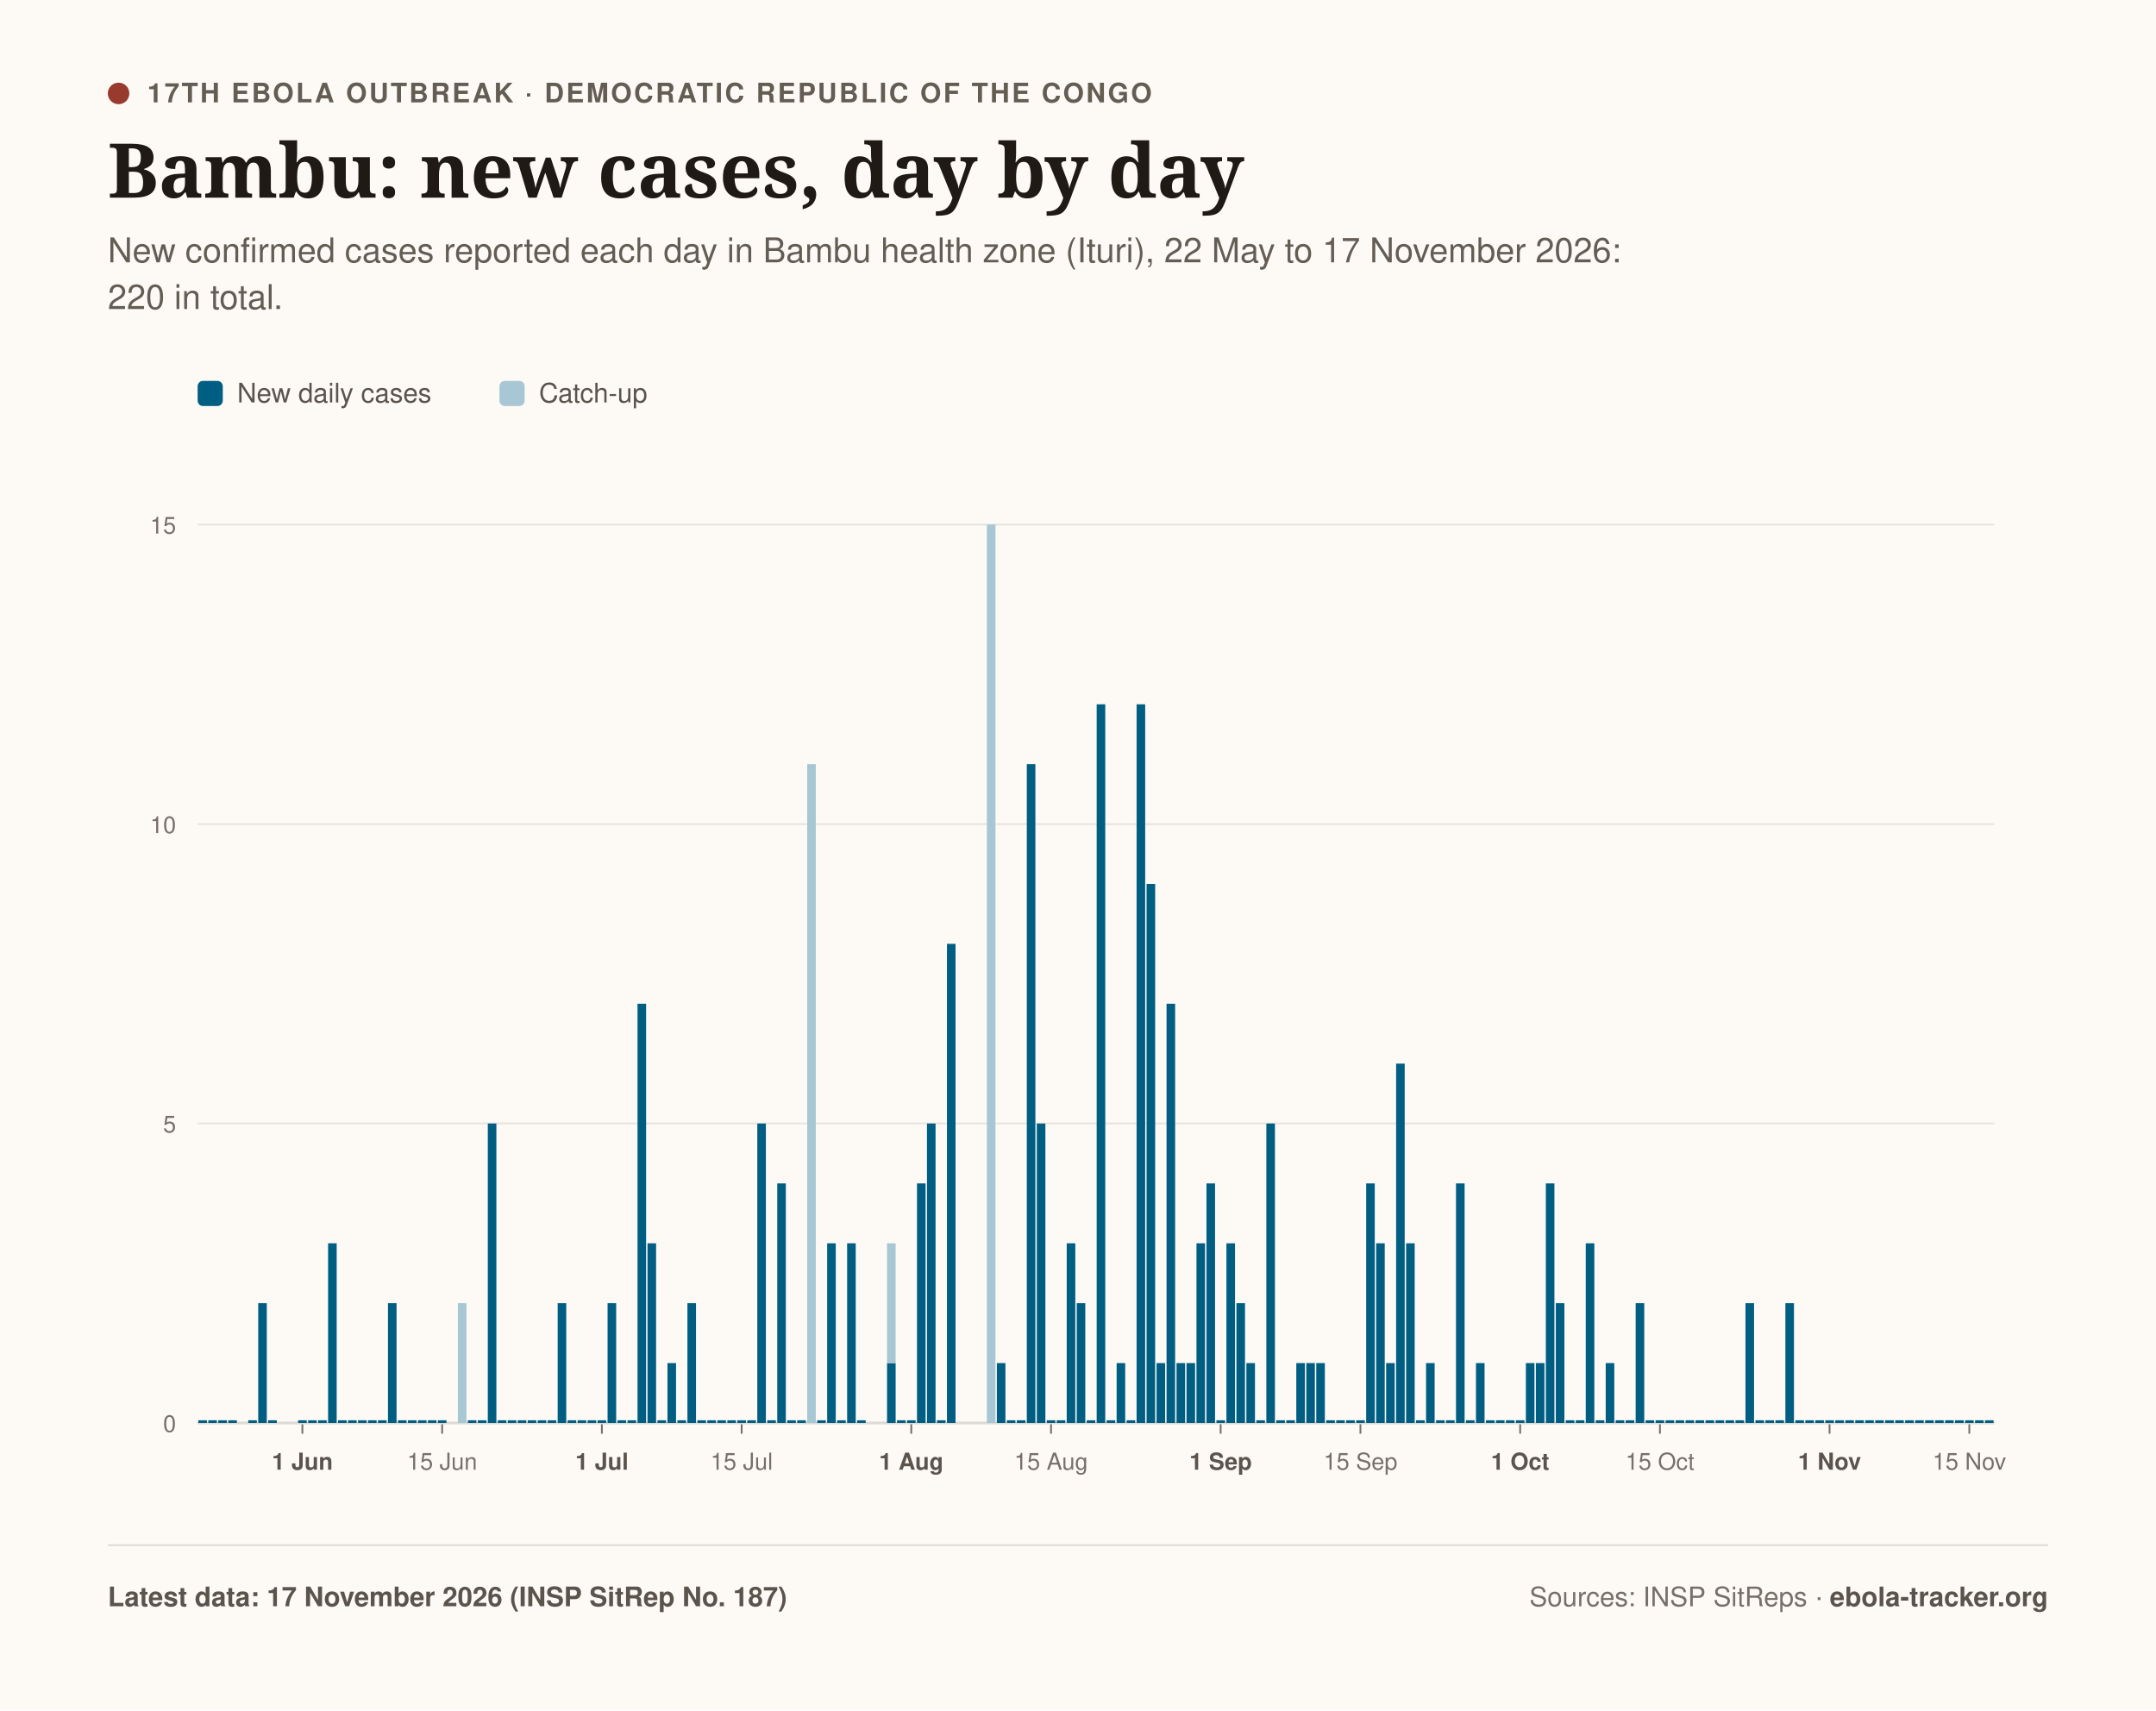
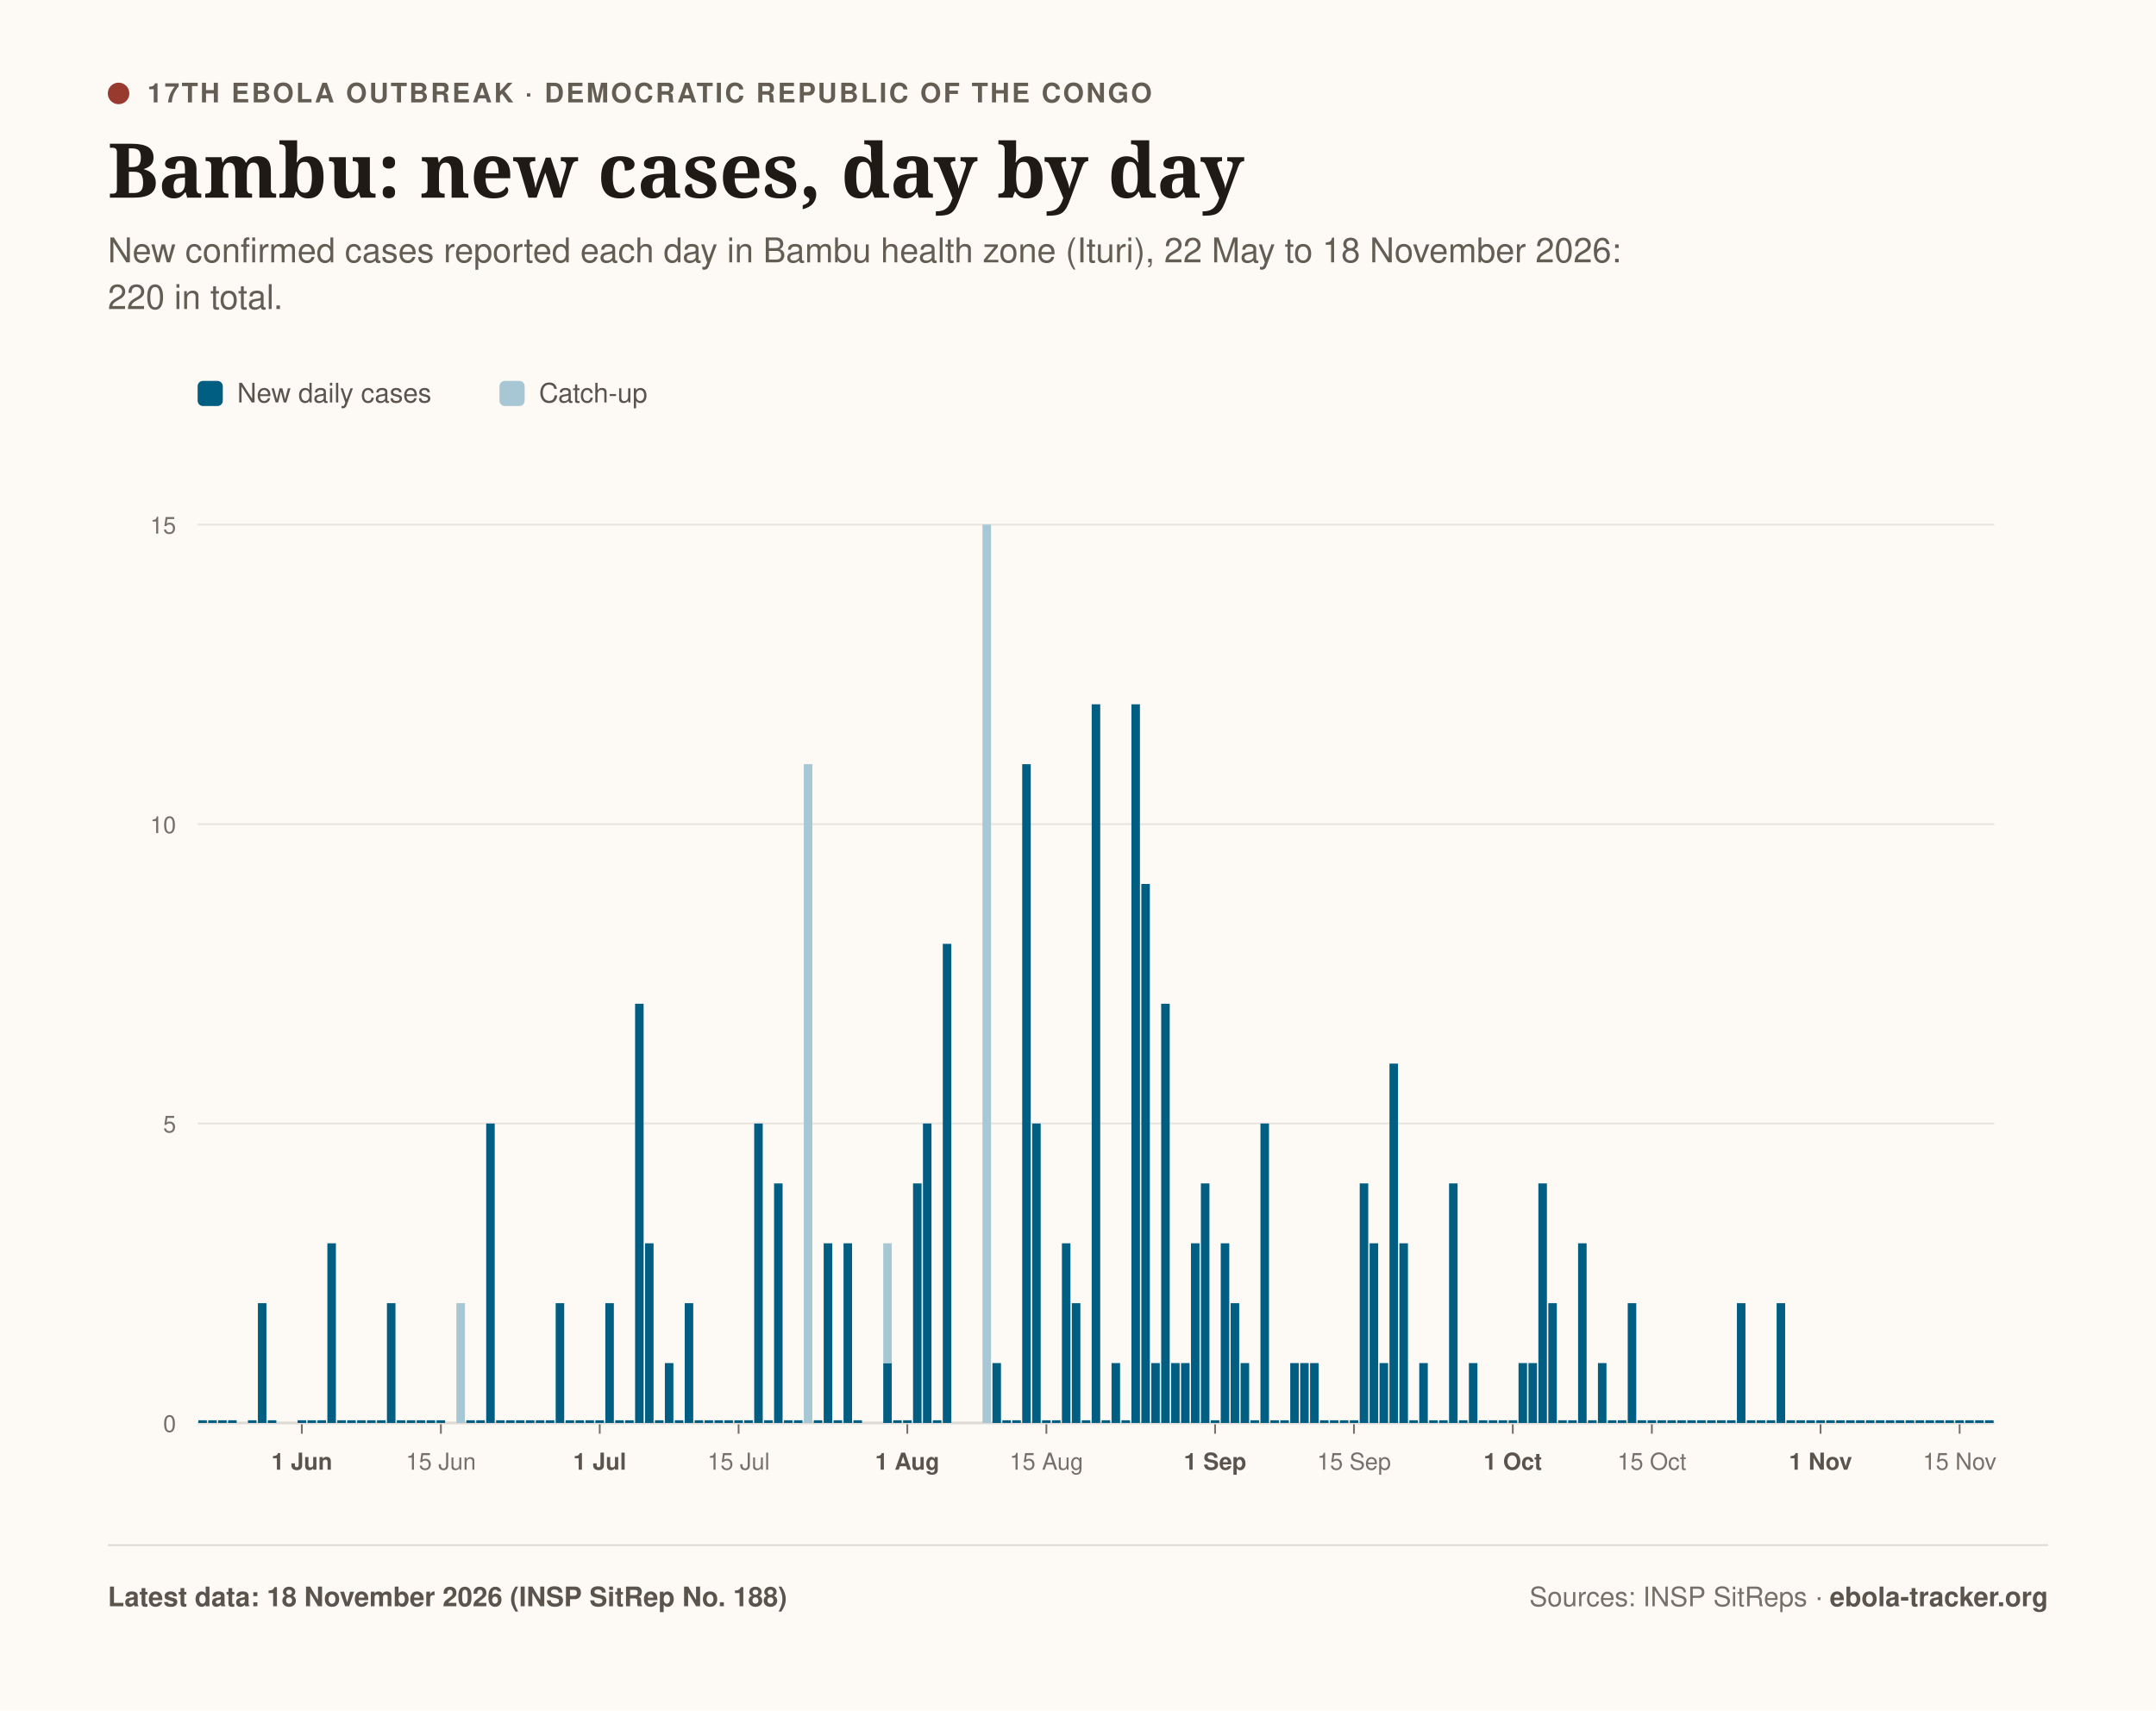
- <svg xmlns="http://www.w3.org/2000/svg" viewBox="0 0 1200 952" role="img" aria-label="Bambu: new cases, day by day. New confirmed cases reported each day in Bambu health zone (Ituri), 22 May to 17 November 2026: 220 in total.">
+ <svg xmlns="http://www.w3.org/2000/svg" viewBox="0 0 1200 952" role="img" aria-label="Bambu: new cases, day by day. New confirmed cases reported each day in Bambu health zone (Ituri), 22 May to 18 November 2026: 220 in total.">
  <rect width="1200" height="952" fill="#FDFAF6" />
  <circle cx="66" cy="52" r="6" fill="#993A2E" />
  <text x="82.0" y="57.0" font-family="'Public Sans',Helvetica,Arial,sans-serif" font-size="15" font-weight="700" fill="#635D54" text-anchor="start" letter-spacing=".08em">17TH EBOLA OUTBREAK · DEMOCRATIC REPUBLIC OF THE CONGO</text>
  <text x="60.0" y="110.0" font-family="'Source Serif 4',Georgia,serif" font-size="42" font-weight="600" fill="#1F1A13" text-anchor="start">Bambu: new cases, day by day</text>
-   <text x="60.0" y="146.0" font-family="'Public Sans',Helvetica,Arial,sans-serif" font-size="19" font-weight="400" fill="#635D54" text-anchor="start">New confirmed cases reported each day in Bambu health zone (Ituri), 22 May to 17 November 2026:</text>
+   <text x="60.0" y="146.0" font-family="'Public Sans',Helvetica,Arial,sans-serif" font-size="19" font-weight="400" fill="#635D54" text-anchor="start">New confirmed cases reported each day in Bambu health zone (Ituri), 22 May to 18 November 2026:</text>
  <text x="60.0" y="172.0" font-family="'Public Sans',Helvetica,Arial,sans-serif" font-size="19" font-weight="400" fill="#635D54" text-anchor="start">220 in total.</text>
  <rect x="110" y="212" width="14" height="14" rx="3" fill="#005E82" />
  <text x="132.0" y="224.0" font-family="'Public Sans',Helvetica,Arial,sans-serif" font-size="15" font-weight="400" fill="#5A544C" text-anchor="start">New daily cases</text>
  <rect x="278" y="212" width="14" height="14" rx="3" fill="#a6c7d3" />
  <text x="300.0" y="224.0" font-family="'Public Sans',Helvetica,Arial,sans-serif" font-size="15" font-weight="400" fill="#5A544C" text-anchor="start">Catch-up</text>
  <line x1="110" x2="1110" y1="792.0" y2="792.0" stroke="#E7E4E0" />
  <text x="98.0" y="797.0" font-family="'Public Sans',Helvetica,Arial,sans-serif" font-size="13" font-weight="400" fill="#777068" text-anchor="end">0</text>
  <line x1="110" x2="1110" y1="625.3" y2="625.3" stroke="#E7E4E0" />
  <text x="98.0" y="630.3" font-family="'Public Sans',Helvetica,Arial,sans-serif" font-size="13" font-weight="400" fill="#777068" text-anchor="end">5</text>
  <line x1="110" x2="1110" y1="458.7" y2="458.7" stroke="#E7E4E0" />
  <text x="98.0" y="463.7" font-family="'Public Sans',Helvetica,Arial,sans-serif" font-size="13" font-weight="400" fill="#777068" text-anchor="end">10</text>
  <line x1="110" x2="1110" y1="292.0" y2="292.0" stroke="#E7E4E0" />
  <text x="98.0" y="297.0" font-family="'Public Sans',Helvetica,Arial,sans-serif" font-size="13" font-weight="400" fill="#777068" text-anchor="end">15</text>
-   <line x1="168.3" x2="168.3" y1="792" y2="798" stroke="#777068" />
-   <text x="168.3" y="818.0" font-family="'Public Sans',Helvetica,Arial,sans-serif" font-size="13" font-weight="600" fill="#5A544C" text-anchor="middle">1 Jun</text>
-   <line x1="246.1" x2="246.1" y1="792" y2="798" stroke="#777068" />
-   <text x="246.1" y="818.0" font-family="'Public Sans',Helvetica,Arial,sans-serif" font-size="13" font-weight="400" fill="#777068" text-anchor="middle">15 Jun</text>
-   <line x1="335.0" x2="335.0" y1="792" y2="798" stroke="#777068" />
-   <text x="335.0" y="818.0" font-family="'Public Sans',Helvetica,Arial,sans-serif" font-size="13" font-weight="600" fill="#5A544C" text-anchor="middle">1 Jul</text>
-   <line x1="412.8" x2="412.8" y1="792" y2="798" stroke="#777068" />
-   <text x="412.8" y="818.0" font-family="'Public Sans',Helvetica,Arial,sans-serif" font-size="13" font-weight="400" fill="#777068" text-anchor="middle">15 Jul</text>
-   <line x1="507.2" x2="507.2" y1="792" y2="798" stroke="#777068" />
-   <text x="507.2" y="818.0" font-family="'Public Sans',Helvetica,Arial,sans-serif" font-size="13" font-weight="600" fill="#5A544C" text-anchor="middle">1 Aug</text>
-   <line x1="585.0" x2="585.0" y1="792" y2="798" stroke="#777068" />
-   <text x="585.0" y="818.0" font-family="'Public Sans',Helvetica,Arial,sans-serif" font-size="13" font-weight="400" fill="#777068" text-anchor="middle">15 Aug</text>
-   <line x1="679.4" x2="679.4" y1="792" y2="798" stroke="#777068" />
-   <text x="679.4" y="818.0" font-family="'Public Sans',Helvetica,Arial,sans-serif" font-size="13" font-weight="600" fill="#5A544C" text-anchor="middle">1 Sep</text>
-   <line x1="757.2" x2="757.2" y1="792" y2="798" stroke="#777068" />
-   <text x="757.2" y="818.0" font-family="'Public Sans',Helvetica,Arial,sans-serif" font-size="13" font-weight="400" fill="#777068" text-anchor="middle">15 Sep</text>
-   <line x1="846.1" x2="846.1" y1="792" y2="798" stroke="#777068" />
-   <text x="846.1" y="818.0" font-family="'Public Sans',Helvetica,Arial,sans-serif" font-size="13" font-weight="600" fill="#5A544C" text-anchor="middle">1 Oct</text>
-   <line x1="923.9" x2="923.9" y1="792" y2="798" stroke="#777068" />
-   <text x="923.9" y="818.0" font-family="'Public Sans',Helvetica,Arial,sans-serif" font-size="13" font-weight="400" fill="#777068" text-anchor="middle">15 Oct</text>
-   <line x1="1018.3" x2="1018.3" y1="792" y2="798" stroke="#777068" />
-   <text x="1018.3" y="818.0" font-family="'Public Sans',Helvetica,Arial,sans-serif" font-size="13" font-weight="600" fill="#5A544C" text-anchor="middle">1 Nov</text>
-   <line x1="1096.1" x2="1096.1" y1="792" y2="798" stroke="#777068" />
-   <text x="1096.1" y="818.0" font-family="'Public Sans',Helvetica,Arial,sans-serif" font-size="13" font-weight="400" fill="#777068" text-anchor="middle">15 Nov</text>
+   <line x1="168.0" x2="168.0" y1="792" y2="798" stroke="#777068" />
+   <text x="168.0" y="818.0" font-family="'Public Sans',Helvetica,Arial,sans-serif" font-size="13" font-weight="600" fill="#5A544C" text-anchor="middle">1 Jun</text>
+   <line x1="245.4" x2="245.4" y1="792" y2="798" stroke="#777068" />
+   <text x="245.4" y="818.0" font-family="'Public Sans',Helvetica,Arial,sans-serif" font-size="13" font-weight="400" fill="#777068" text-anchor="middle">15 Jun</text>
+   <line x1="333.8" x2="333.8" y1="792" y2="798" stroke="#777068" />
+   <text x="333.8" y="818.0" font-family="'Public Sans',Helvetica,Arial,sans-serif" font-size="13" font-weight="600" fill="#5A544C" text-anchor="middle">1 Jul</text>
+   <line x1="411.1" x2="411.1" y1="792" y2="798" stroke="#777068" />
+   <text x="411.1" y="818.0" font-family="'Public Sans',Helvetica,Arial,sans-serif" font-size="13" font-weight="400" fill="#777068" text-anchor="middle">15 Jul</text>
+   <line x1="505.0" x2="505.0" y1="792" y2="798" stroke="#777068" />
+   <text x="505.0" y="818.0" font-family="'Public Sans',Helvetica,Arial,sans-serif" font-size="13" font-weight="600" fill="#5A544C" text-anchor="middle">1 Aug</text>
+   <line x1="582.4" x2="582.4" y1="792" y2="798" stroke="#777068" />
+   <text x="582.4" y="818.0" font-family="'Public Sans',Helvetica,Arial,sans-serif" font-size="13" font-weight="400" fill="#777068" text-anchor="middle">15 Aug</text>
+   <line x1="676.3" x2="676.3" y1="792" y2="798" stroke="#777068" />
+   <text x="676.3" y="818.0" font-family="'Public Sans',Helvetica,Arial,sans-serif" font-size="13" font-weight="600" fill="#5A544C" text-anchor="middle">1 Sep</text>
+   <line x1="753.6" x2="753.6" y1="792" y2="798" stroke="#777068" />
+   <text x="753.6" y="818.0" font-family="'Public Sans',Helvetica,Arial,sans-serif" font-size="13" font-weight="400" fill="#777068" text-anchor="middle">15 Sep</text>
+   <line x1="842.0" x2="842.0" y1="792" y2="798" stroke="#777068" />
+   <text x="842.0" y="818.0" font-family="'Public Sans',Helvetica,Arial,sans-serif" font-size="13" font-weight="600" fill="#5A544C" text-anchor="middle">1 Oct</text>
+   <line x1="919.4" x2="919.4" y1="792" y2="798" stroke="#777068" />
+   <text x="919.4" y="818.0" font-family="'Public Sans',Helvetica,Arial,sans-serif" font-size="13" font-weight="400" fill="#777068" text-anchor="middle">15 Oct</text>
+   <line x1="1013.3" x2="1013.3" y1="792" y2="798" stroke="#777068" />
+   <text x="1013.3" y="818.0" font-family="'Public Sans',Helvetica,Arial,sans-serif" font-size="13" font-weight="600" fill="#5A544C" text-anchor="middle">1 Nov</text>
+   <line x1="1090.7" x2="1090.7" y1="792" y2="798" stroke="#777068" />
+   <text x="1090.7" y="818.0" font-family="'Public Sans',Helvetica,Arial,sans-serif" font-size="13" font-weight="400" fill="#777068" text-anchor="middle">15 Nov</text>
  <line x1="110" x2="1110" y1="792" y2="792" stroke="#DEDAD5" stroke-width="1.5" />
-   <rect x="110.39" y="790.50" width="4.78" height="1.50" fill="#005E82" />
-   <rect x="115.94" y="790.50" width="4.78" height="1.50" fill="#005E82" />
-   <rect x="121.50" y="790.50" width="4.78" height="1.50" fill="#005E82" />
-   <rect x="127.06" y="790.50" width="4.78" height="1.50" fill="#005E82" />
-   <rect x="138.17" y="790.50" width="4.78" height="1.50" fill="#005E82" />
-   <rect x="143.72" y="725.33" width="4.78" height="66.67" fill="#005E82" />
-   <rect x="149.28" y="790.50" width="4.78" height="1.50" fill="#005E82" />
-   <rect x="165.94" y="790.50" width="4.78" height="1.50" fill="#005E82" />
-   <rect x="171.50" y="790.50" width="4.78" height="1.50" fill="#005E82" />
-   <rect x="177.06" y="790.50" width="4.78" height="1.50" fill="#005E82" />
-   <rect x="182.61" y="692.00" width="4.78" height="100.00" fill="#005E82" />
-   <rect x="188.17" y="790.50" width="4.78" height="1.50" fill="#005E82" />
-   <rect x="193.72" y="790.50" width="4.78" height="1.50" fill="#005E82" />
-   <rect x="199.28" y="790.50" width="4.78" height="1.50" fill="#005E82" />
-   <rect x="204.83" y="790.50" width="4.78" height="1.50" fill="#005E82" />
-   <rect x="210.39" y="790.50" width="4.78" height="1.50" fill="#005E82" />
-   <rect x="215.94" y="725.33" width="4.78" height="66.67" fill="#005E82" />
-   <rect x="221.50" y="790.50" width="4.78" height="1.50" fill="#005E82" />
-   <rect x="227.06" y="790.50" width="4.78" height="1.50" fill="#005E82" />
-   <rect x="232.61" y="790.50" width="4.78" height="1.50" fill="#005E82" />
-   <rect x="238.17" y="790.50" width="4.78" height="1.50" fill="#005E82" />
-   <rect x="243.72" y="790.50" width="4.78" height="1.50" fill="#005E82" />
-   <rect x="254.83" y="725.33" width="4.78" height="66.67" fill="#a6c7d3" />
-   <rect x="260.39" y="790.50" width="4.78" height="1.50" fill="#005E82" />
-   <rect x="265.94" y="790.50" width="4.78" height="1.50" fill="#005E82" />
-   <rect x="271.50" y="625.33" width="4.78" height="166.67" fill="#005E82" />
-   <rect x="277.06" y="790.50" width="4.78" height="1.50" fill="#005E82" />
-   <rect x="282.61" y="790.50" width="4.78" height="1.50" fill="#005E82" />
-   <rect x="288.17" y="790.50" width="4.78" height="1.50" fill="#005E82" />
-   <rect x="293.72" y="790.50" width="4.78" height="1.50" fill="#005E82" />
-   <rect x="299.28" y="790.50" width="4.78" height="1.50" fill="#005E82" />
-   <rect x="304.83" y="790.50" width="4.78" height="1.50" fill="#005E82" />
-   <rect x="310.39" y="725.33" width="4.78" height="66.67" fill="#005E82" />
-   <rect x="315.94" y="790.50" width="4.78" height="1.50" fill="#005E82" />
-   <rect x="321.50" y="790.50" width="4.78" height="1.50" fill="#005E82" />
-   <rect x="327.06" y="790.50" width="4.78" height="1.50" fill="#005E82" />
-   <rect x="332.61" y="790.50" width="4.78" height="1.50" fill="#005E82" />
-   <rect x="338.17" y="725.33" width="4.78" height="66.67" fill="#005E82" />
-   <rect x="343.72" y="790.50" width="4.78" height="1.50" fill="#005E82" />
-   <rect x="349.28" y="790.50" width="4.78" height="1.50" fill="#005E82" />
-   <rect x="354.83" y="558.67" width="4.78" height="233.33" fill="#005E82" />
-   <rect x="360.39" y="692.00" width="4.78" height="100.00" fill="#005E82" />
-   <rect x="365.94" y="790.50" width="4.78" height="1.50" fill="#005E82" />
-   <rect x="371.50" y="758.67" width="4.78" height="33.33" fill="#005E82" />
-   <rect x="377.06" y="790.50" width="4.78" height="1.50" fill="#005E82" />
-   <rect x="382.61" y="725.33" width="4.78" height="66.67" fill="#005E82" />
-   <rect x="388.17" y="790.50" width="4.78" height="1.50" fill="#005E82" />
-   <rect x="393.72" y="790.50" width="4.78" height="1.50" fill="#005E82" />
-   <rect x="399.28" y="790.50" width="4.78" height="1.50" fill="#005E82" />
-   <rect x="404.83" y="790.50" width="4.78" height="1.50" fill="#005E82" />
-   <rect x="410.39" y="790.50" width="4.78" height="1.50" fill="#005E82" />
-   <rect x="415.94" y="790.50" width="4.78" height="1.50" fill="#005E82" />
-   <rect x="421.50" y="625.33" width="4.78" height="166.67" fill="#005E82" />
-   <rect x="427.06" y="790.50" width="4.78" height="1.50" fill="#005E82" />
-   <rect x="432.61" y="658.67" width="4.78" height="133.33" fill="#005E82" />
-   <rect x="438.17" y="790.50" width="4.78" height="1.50" fill="#005E82" />
-   <rect x="443.72" y="790.50" width="4.78" height="1.50" fill="#005E82" />
-   <rect x="449.28" y="425.33" width="4.78" height="366.67" fill="#a6c7d3" />
-   <rect x="454.83" y="790.50" width="4.78" height="1.50" fill="#005E82" />
-   <rect x="460.39" y="692.00" width="4.78" height="100.00" fill="#005E82" />
-   <rect x="465.94" y="790.50" width="4.78" height="1.50" fill="#005E82" />
-   <rect x="471.50" y="692.00" width="4.78" height="100.00" fill="#005E82" />
-   <rect x="477.06" y="790.50" width="4.78" height="1.50" fill="#005E82" />
-   <rect x="493.72" y="758.67" width="4.78" height="33.33" fill="#005E82" />
-   <rect x="493.72" y="692.00" width="4.78" height="66.67" fill="#a6c7d3" />
-   <rect x="499.28" y="790.50" width="4.78" height="1.50" fill="#005E82" />
-   <rect x="504.83" y="790.50" width="4.78" height="1.50" fill="#005E82" />
-   <rect x="510.39" y="658.67" width="4.78" height="133.33" fill="#005E82" />
-   <rect x="515.94" y="625.33" width="4.78" height="166.67" fill="#005E82" />
-   <rect x="521.50" y="790.50" width="4.78" height="1.50" fill="#005E82" />
-   <rect x="527.06" y="525.33" width="4.78" height="266.67" fill="#005E82" />
-   <rect x="549.28" y="292.00" width="4.78" height="500.00" fill="#a6c7d3" />
-   <rect x="554.83" y="758.67" width="4.78" height="33.33" fill="#005E82" />
-   <rect x="560.39" y="790.50" width="4.78" height="1.50" fill="#005E82" />
-   <rect x="565.94" y="790.50" width="4.78" height="1.50" fill="#005E82" />
-   <rect x="571.50" y="425.33" width="4.78" height="366.67" fill="#005E82" />
-   <rect x="577.06" y="625.33" width="4.78" height="166.67" fill="#005E82" />
-   <rect x="582.61" y="790.50" width="4.78" height="1.50" fill="#005E82" />
-   <rect x="588.17" y="790.50" width="4.78" height="1.50" fill="#005E82" />
-   <rect x="593.72" y="692.00" width="4.78" height="100.00" fill="#005E82" />
-   <rect x="599.28" y="725.33" width="4.78" height="66.67" fill="#005E82" />
-   <rect x="604.83" y="790.50" width="4.78" height="1.50" fill="#005E82" />
-   <rect x="610.39" y="392.00" width="4.78" height="400.00" fill="#005E82" />
-   <rect x="615.94" y="790.50" width="4.78" height="1.50" fill="#005E82" />
-   <rect x="621.50" y="758.67" width="4.78" height="33.33" fill="#005E82" />
-   <rect x="627.06" y="790.50" width="4.78" height="1.50" fill="#005E82" />
-   <rect x="632.61" y="392.00" width="4.78" height="400.00" fill="#005E82" />
-   <rect x="638.17" y="492.00" width="4.78" height="300.00" fill="#005E82" />
-   <rect x="643.72" y="758.67" width="4.78" height="33.33" fill="#005E82" />
-   <rect x="649.28" y="558.67" width="4.78" height="233.33" fill="#005E82" />
-   <rect x="654.83" y="758.67" width="4.78" height="33.33" fill="#005E82" />
-   <rect x="660.39" y="758.67" width="4.78" height="33.33" fill="#005E82" />
-   <rect x="665.94" y="692.00" width="4.78" height="100.00" fill="#005E82" />
-   <rect x="671.50" y="658.67" width="4.78" height="133.33" fill="#005E82" />
-   <rect x="677.06" y="790.50" width="4.78" height="1.50" fill="#005E82" />
-   <rect x="682.61" y="692.00" width="4.78" height="100.00" fill="#005E82" />
-   <rect x="688.17" y="725.33" width="4.78" height="66.67" fill="#005E82" />
-   <rect x="693.72" y="758.67" width="4.78" height="33.33" fill="#005E82" />
-   <rect x="699.28" y="790.50" width="4.78" height="1.50" fill="#005E82" />
-   <rect x="704.83" y="625.33" width="4.78" height="166.67" fill="#005E82" />
-   <rect x="710.39" y="790.50" width="4.78" height="1.50" fill="#005E82" />
-   <rect x="715.94" y="790.50" width="4.78" height="1.50" fill="#005E82" />
-   <rect x="721.50" y="758.67" width="4.78" height="33.33" fill="#005E82" />
-   <rect x="727.06" y="758.67" width="4.78" height="33.33" fill="#005E82" />
-   <rect x="732.61" y="758.67" width="4.78" height="33.33" fill="#005E82" />
-   <rect x="738.17" y="790.50" width="4.78" height="1.50" fill="#005E82" />
-   <rect x="743.72" y="790.50" width="4.78" height="1.50" fill="#005E82" />
-   <rect x="749.28" y="790.50" width="4.78" height="1.50" fill="#005E82" />
-   <rect x="754.83" y="790.50" width="4.78" height="1.50" fill="#005E82" />
-   <rect x="760.39" y="658.67" width="4.78" height="133.33" fill="#005E82" />
-   <rect x="765.94" y="692.00" width="4.78" height="100.00" fill="#005E82" />
-   <rect x="771.50" y="758.67" width="4.78" height="33.33" fill="#005E82" />
-   <rect x="777.06" y="592.00" width="4.78" height="200.00" fill="#005E82" />
-   <rect x="782.61" y="692.00" width="4.78" height="100.00" fill="#005E82" />
-   <rect x="788.17" y="790.50" width="4.78" height="1.50" fill="#005E82" />
-   <rect x="793.72" y="758.67" width="4.78" height="33.33" fill="#005E82" />
-   <rect x="799.28" y="790.50" width="4.78" height="1.50" fill="#005E82" />
-   <rect x="804.83" y="790.50" width="4.78" height="1.50" fill="#005E82" />
-   <rect x="810.39" y="658.67" width="4.78" height="133.33" fill="#005E82" />
-   <rect x="815.94" y="790.50" width="4.78" height="1.50" fill="#005E82" />
-   <rect x="821.50" y="758.67" width="4.78" height="33.33" fill="#005E82" />
-   <rect x="827.06" y="790.50" width="4.78" height="1.50" fill="#005E82" />
-   <rect x="832.61" y="790.50" width="4.78" height="1.50" fill="#005E82" />
-   <rect x="838.17" y="790.50" width="4.78" height="1.50" fill="#005E82" />
-   <rect x="843.72" y="790.50" width="4.78" height="1.50" fill="#005E82" />
-   <rect x="849.28" y="758.67" width="4.78" height="33.33" fill="#005E82" />
-   <rect x="854.83" y="758.67" width="4.78" height="33.33" fill="#005E82" />
-   <rect x="860.39" y="658.67" width="4.78" height="133.33" fill="#005E82" />
-   <rect x="865.94" y="725.33" width="4.78" height="66.67" fill="#005E82" />
-   <rect x="871.50" y="790.50" width="4.78" height="1.50" fill="#005E82" />
-   <rect x="877.06" y="790.50" width="4.78" height="1.50" fill="#005E82" />
-   <rect x="882.61" y="692.00" width="4.78" height="100.00" fill="#005E82" />
-   <rect x="888.17" y="790.50" width="4.78" height="1.50" fill="#005E82" />
-   <rect x="893.72" y="758.67" width="4.78" height="33.33" fill="#005E82" />
-   <rect x="899.28" y="790.50" width="4.78" height="1.50" fill="#005E82" />
-   <rect x="904.83" y="790.50" width="4.78" height="1.50" fill="#005E82" />
-   <rect x="910.39" y="725.33" width="4.78" height="66.67" fill="#005E82" />
-   <rect x="915.94" y="790.50" width="4.78" height="1.50" fill="#005E82" />
-   <rect x="921.50" y="790.50" width="4.78" height="1.50" fill="#005E82" />
-   <rect x="927.06" y="790.50" width="4.78" height="1.50" fill="#005E82" />
-   <rect x="932.61" y="790.50" width="4.78" height="1.50" fill="#005E82" />
-   <rect x="938.17" y="790.50" width="4.78" height="1.50" fill="#005E82" />
-   <rect x="943.72" y="790.50" width="4.78" height="1.50" fill="#005E82" />
-   <rect x="949.28" y="790.50" width="4.78" height="1.50" fill="#005E82" />
-   <rect x="954.83" y="790.50" width="4.78" height="1.50" fill="#005E82" />
-   <rect x="960.39" y="790.50" width="4.78" height="1.50" fill="#005E82" />
-   <rect x="965.94" y="790.50" width="4.78" height="1.50" fill="#005E82" />
-   <rect x="971.50" y="725.33" width="4.78" height="66.67" fill="#005E82" />
-   <rect x="977.06" y="790.50" width="4.78" height="1.50" fill="#005E82" />
-   <rect x="982.61" y="790.50" width="4.78" height="1.50" fill="#005E82" />
-   <rect x="988.17" y="790.50" width="4.78" height="1.50" fill="#005E82" />
-   <rect x="993.72" y="725.33" width="4.78" height="66.67" fill="#005E82" />
-   <rect x="999.28" y="790.50" width="4.78" height="1.50" fill="#005E82" />
-   <rect x="1004.83" y="790.50" width="4.78" height="1.50" fill="#005E82" />
-   <rect x="1010.39" y="790.50" width="4.78" height="1.50" fill="#005E82" />
-   <rect x="1015.94" y="790.50" width="4.78" height="1.50" fill="#005E82" />
-   <rect x="1021.50" y="790.50" width="4.78" height="1.50" fill="#005E82" />
-   <rect x="1027.06" y="790.50" width="4.78" height="1.50" fill="#005E82" />
-   <rect x="1032.61" y="790.50" width="4.78" height="1.50" fill="#005E82" />
-   <rect x="1038.17" y="790.50" width="4.78" height="1.50" fill="#005E82" />
-   <rect x="1043.72" y="790.50" width="4.78" height="1.50" fill="#005E82" />
-   <rect x="1049.28" y="790.50" width="4.78" height="1.50" fill="#005E82" />
-   <rect x="1054.83" y="790.50" width="4.78" height="1.50" fill="#005E82" />
-   <rect x="1060.39" y="790.50" width="4.78" height="1.50" fill="#005E82" />
-   <rect x="1065.94" y="790.50" width="4.78" height="1.50" fill="#005E82" />
-   <rect x="1071.50" y="790.50" width="4.78" height="1.50" fill="#005E82" />
-   <rect x="1077.06" y="790.50" width="4.78" height="1.50" fill="#005E82" />
-   <rect x="1082.61" y="790.50" width="4.78" height="1.50" fill="#005E82" />
-   <rect x="1088.17" y="790.50" width="4.78" height="1.50" fill="#005E82" />
-   <rect x="1093.72" y="790.50" width="4.78" height="1.50" fill="#005E82" />
-   <rect x="1099.28" y="790.50" width="4.78" height="1.50" fill="#005E82" />
-   <rect x="1104.83" y="790.50" width="4.78" height="1.50" fill="#005E82" />
+   <rect x="110.39" y="790.50" width="4.75" height="1.50" fill="#005E82" />
+   <rect x="115.91" y="790.50" width="4.75" height="1.50" fill="#005E82" />
+   <rect x="121.44" y="790.50" width="4.75" height="1.50" fill="#005E82" />
+   <rect x="126.96" y="790.50" width="4.75" height="1.50" fill="#005E82" />
+   <rect x="138.01" y="790.50" width="4.75" height="1.50" fill="#005E82" />
+   <rect x="143.54" y="725.33" width="4.75" height="66.67" fill="#005E82" />
+   <rect x="149.06" y="790.50" width="4.75" height="1.50" fill="#005E82" />
+   <rect x="165.64" y="790.50" width="4.75" height="1.50" fill="#005E82" />
+   <rect x="171.16" y="790.50" width="4.75" height="1.50" fill="#005E82" />
+   <rect x="176.69" y="790.50" width="4.75" height="1.50" fill="#005E82" />
+   <rect x="182.21" y="692.00" width="4.75" height="100.00" fill="#005E82" />
+   <rect x="187.73" y="790.50" width="4.75" height="1.50" fill="#005E82" />
+   <rect x="193.26" y="790.50" width="4.75" height="1.50" fill="#005E82" />
+   <rect x="198.78" y="790.50" width="4.75" height="1.50" fill="#005E82" />
+   <rect x="204.31" y="790.50" width="4.75" height="1.50" fill="#005E82" />
+   <rect x="209.83" y="790.50" width="4.75" height="1.50" fill="#005E82" />
+   <rect x="215.36" y="725.33" width="4.75" height="66.67" fill="#005E82" />
+   <rect x="220.88" y="790.50" width="4.75" height="1.50" fill="#005E82" />
+   <rect x="226.41" y="790.50" width="4.75" height="1.50" fill="#005E82" />
+   <rect x="231.93" y="790.50" width="4.75" height="1.50" fill="#005E82" />
+   <rect x="237.46" y="790.50" width="4.75" height="1.50" fill="#005E82" />
+   <rect x="242.98" y="790.50" width="4.75" height="1.50" fill="#005E82" />
+   <rect x="254.03" y="725.33" width="4.75" height="66.67" fill="#a6c7d3" />
+   <rect x="259.56" y="790.50" width="4.75" height="1.50" fill="#005E82" />
+   <rect x="265.08" y="790.50" width="4.75" height="1.50" fill="#005E82" />
+   <rect x="270.61" y="625.33" width="4.75" height="166.67" fill="#005E82" />
+   <rect x="276.13" y="790.50" width="4.75" height="1.50" fill="#005E82" />
+   <rect x="281.66" y="790.50" width="4.75" height="1.50" fill="#005E82" />
+   <rect x="287.18" y="790.50" width="4.75" height="1.50" fill="#005E82" />
+   <rect x="292.71" y="790.50" width="4.75" height="1.50" fill="#005E82" />
+   <rect x="298.23" y="790.50" width="4.75" height="1.50" fill="#005E82" />
+   <rect x="303.76" y="790.50" width="4.75" height="1.50" fill="#005E82" />
+   <rect x="309.28" y="725.33" width="4.75" height="66.67" fill="#005E82" />
+   <rect x="314.81" y="790.50" width="4.75" height="1.50" fill="#005E82" />
+   <rect x="320.33" y="790.50" width="4.75" height="1.50" fill="#005E82" />
+   <rect x="325.86" y="790.50" width="4.75" height="1.50" fill="#005E82" />
+   <rect x="331.38" y="790.50" width="4.75" height="1.50" fill="#005E82" />
+   <rect x="336.91" y="725.33" width="4.75" height="66.67" fill="#005E82" />
+   <rect x="342.43" y="790.50" width="4.75" height="1.50" fill="#005E82" />
+   <rect x="347.96" y="790.50" width="4.75" height="1.50" fill="#005E82" />
+   <rect x="353.48" y="558.67" width="4.75" height="233.33" fill="#005E82" />
+   <rect x="359.01" y="692.00" width="4.75" height="100.00" fill="#005E82" />
+   <rect x="364.53" y="790.50" width="4.75" height="1.50" fill="#005E82" />
+   <rect x="370.06" y="758.67" width="4.75" height="33.33" fill="#005E82" />
+   <rect x="375.58" y="790.50" width="4.75" height="1.50" fill="#005E82" />
+   <rect x="381.10" y="725.33" width="4.75" height="66.67" fill="#005E82" />
+   <rect x="386.63" y="790.50" width="4.75" height="1.50" fill="#005E82" />
+   <rect x="392.15" y="790.50" width="4.75" height="1.50" fill="#005E82" />
+   <rect x="397.68" y="790.50" width="4.75" height="1.50" fill="#005E82" />
+   <rect x="403.20" y="790.50" width="4.75" height="1.50" fill="#005E82" />
+   <rect x="408.73" y="790.50" width="4.75" height="1.50" fill="#005E82" />
+   <rect x="414.25" y="790.50" width="4.75" height="1.50" fill="#005E82" />
+   <rect x="419.78" y="625.33" width="4.75" height="166.67" fill="#005E82" />
+   <rect x="425.30" y="790.50" width="4.75" height="1.50" fill="#005E82" />
+   <rect x="430.83" y="658.67" width="4.75" height="133.33" fill="#005E82" />
+   <rect x="436.35" y="790.50" width="4.75" height="1.50" fill="#005E82" />
+   <rect x="441.88" y="790.50" width="4.75" height="1.50" fill="#005E82" />
+   <rect x="447.40" y="425.33" width="4.75" height="366.67" fill="#a6c7d3" />
+   <rect x="452.93" y="790.50" width="4.75" height="1.50" fill="#005E82" />
+   <rect x="458.45" y="692.00" width="4.75" height="100.00" fill="#005E82" />
+   <rect x="463.98" y="790.50" width="4.75" height="1.50" fill="#005E82" />
+   <rect x="469.50" y="692.00" width="4.75" height="100.00" fill="#005E82" />
+   <rect x="475.03" y="790.50" width="4.75" height="1.50" fill="#005E82" />
+   <rect x="491.60" y="758.67" width="4.75" height="33.33" fill="#005E82" />
+   <rect x="491.60" y="692.00" width="4.75" height="66.67" fill="#a6c7d3" />
+   <rect x="497.13" y="790.50" width="4.75" height="1.50" fill="#005E82" />
+   <rect x="502.65" y="790.50" width="4.75" height="1.50" fill="#005E82" />
+   <rect x="508.18" y="658.67" width="4.75" height="133.33" fill="#005E82" />
+   <rect x="513.70" y="625.33" width="4.75" height="166.67" fill="#005E82" />
+   <rect x="519.23" y="790.50" width="4.75" height="1.50" fill="#005E82" />
+   <rect x="524.75" y="525.33" width="4.75" height="266.67" fill="#005E82" />
+   <rect x="546.85" y="292.00" width="4.75" height="500.00" fill="#a6c7d3" />
+   <rect x="552.38" y="758.67" width="4.75" height="33.33" fill="#005E82" />
+   <rect x="557.90" y="790.50" width="4.75" height="1.50" fill="#005E82" />
+   <rect x="563.43" y="790.50" width="4.75" height="1.50" fill="#005E82" />
+   <rect x="568.95" y="425.33" width="4.75" height="366.67" fill="#005E82" />
+   <rect x="574.48" y="625.33" width="4.75" height="166.67" fill="#005E82" />
+   <rect x="580.00" y="790.50" width="4.75" height="1.50" fill="#005E82" />
+   <rect x="585.52" y="790.50" width="4.75" height="1.50" fill="#005E82" />
+   <rect x="591.05" y="692.00" width="4.75" height="100.00" fill="#005E82" />
+   <rect x="596.57" y="725.33" width="4.75" height="66.67" fill="#005E82" />
+   <rect x="602.10" y="790.50" width="4.75" height="1.50" fill="#005E82" />
+   <rect x="607.62" y="392.00" width="4.75" height="400.00" fill="#005E82" />
+   <rect x="613.15" y="790.50" width="4.75" height="1.50" fill="#005E82" />
+   <rect x="618.67" y="758.67" width="4.75" height="33.33" fill="#005E82" />
+   <rect x="624.20" y="790.50" width="4.75" height="1.50" fill="#005E82" />
+   <rect x="629.72" y="392.00" width="4.75" height="400.00" fill="#005E82" />
+   <rect x="635.25" y="492.00" width="4.75" height="300.00" fill="#005E82" />
+   <rect x="640.77" y="758.67" width="4.75" height="33.33" fill="#005E82" />
+   <rect x="646.30" y="558.67" width="4.75" height="233.33" fill="#005E82" />
+   <rect x="651.82" y="758.67" width="4.75" height="33.33" fill="#005E82" />
+   <rect x="657.35" y="758.67" width="4.75" height="33.33" fill="#005E82" />
+   <rect x="662.87" y="692.00" width="4.75" height="100.00" fill="#005E82" />
+   <rect x="668.40" y="658.67" width="4.75" height="133.33" fill="#005E82" />
+   <rect x="673.92" y="790.50" width="4.75" height="1.50" fill="#005E82" />
+   <rect x="679.45" y="692.00" width="4.75" height="100.00" fill="#005E82" />
+   <rect x="684.97" y="725.33" width="4.75" height="66.67" fill="#005E82" />
+   <rect x="690.50" y="758.67" width="4.75" height="33.33" fill="#005E82" />
+   <rect x="696.02" y="790.50" width="4.75" height="1.50" fill="#005E82" />
+   <rect x="701.55" y="625.33" width="4.75" height="166.67" fill="#005E82" />
+   <rect x="707.07" y="790.50" width="4.75" height="1.50" fill="#005E82" />
+   <rect x="712.60" y="790.50" width="4.75" height="1.50" fill="#005E82" />
+   <rect x="718.12" y="758.67" width="4.75" height="33.33" fill="#005E82" />
+   <rect x="723.65" y="758.67" width="4.75" height="33.33" fill="#005E82" />
+   <rect x="729.17" y="758.67" width="4.75" height="33.33" fill="#005E82" />
+   <rect x="734.70" y="790.50" width="4.75" height="1.50" fill="#005E82" />
+   <rect x="740.22" y="790.50" width="4.75" height="1.50" fill="#005E82" />
+   <rect x="745.75" y="790.50" width="4.75" height="1.50" fill="#005E82" />
+   <rect x="751.27" y="790.50" width="4.75" height="1.50" fill="#005E82" />
+   <rect x="756.80" y="658.67" width="4.75" height="133.33" fill="#005E82" />
+   <rect x="762.32" y="692.00" width="4.75" height="100.00" fill="#005E82" />
+   <rect x="767.85" y="758.67" width="4.75" height="33.33" fill="#005E82" />
+   <rect x="773.37" y="592.00" width="4.75" height="200.00" fill="#005E82" />
+   <rect x="778.90" y="692.00" width="4.75" height="100.00" fill="#005E82" />
+   <rect x="784.42" y="790.50" width="4.75" height="1.50" fill="#005E82" />
+   <rect x="789.94" y="758.67" width="4.75" height="33.33" fill="#005E82" />
+   <rect x="795.47" y="790.50" width="4.75" height="1.50" fill="#005E82" />
+   <rect x="800.99" y="790.50" width="4.75" height="1.50" fill="#005E82" />
+   <rect x="806.52" y="658.67" width="4.75" height="133.33" fill="#005E82" />
+   <rect x="812.04" y="790.50" width="4.75" height="1.50" fill="#005E82" />
+   <rect x="817.57" y="758.67" width="4.75" height="33.33" fill="#005E82" />
+   <rect x="823.09" y="790.50" width="4.75" height="1.50" fill="#005E82" />
+   <rect x="828.62" y="790.50" width="4.75" height="1.50" fill="#005E82" />
+   <rect x="834.14" y="790.50" width="4.75" height="1.50" fill="#005E82" />
+   <rect x="839.67" y="790.50" width="4.75" height="1.50" fill="#005E82" />
+   <rect x="845.19" y="758.67" width="4.75" height="33.33" fill="#005E82" />
+   <rect x="850.72" y="758.67" width="4.75" height="33.33" fill="#005E82" />
+   <rect x="856.24" y="658.67" width="4.75" height="133.33" fill="#005E82" />
+   <rect x="861.77" y="725.33" width="4.75" height="66.67" fill="#005E82" />
+   <rect x="867.29" y="790.50" width="4.75" height="1.50" fill="#005E82" />
+   <rect x="872.82" y="790.50" width="4.75" height="1.50" fill="#005E82" />
+   <rect x="878.34" y="692.00" width="4.75" height="100.00" fill="#005E82" />
+   <rect x="883.87" y="790.50" width="4.75" height="1.50" fill="#005E82" />
+   <rect x="889.39" y="758.67" width="4.75" height="33.33" fill="#005E82" />
+   <rect x="894.92" y="790.50" width="4.75" height="1.50" fill="#005E82" />
+   <rect x="900.44" y="790.50" width="4.75" height="1.50" fill="#005E82" />
+   <rect x="905.97" y="725.33" width="4.75" height="66.67" fill="#005E82" />
+   <rect x="911.49" y="790.50" width="4.75" height="1.50" fill="#005E82" />
+   <rect x="917.02" y="790.50" width="4.75" height="1.50" fill="#005E82" />
+   <rect x="922.54" y="790.50" width="4.75" height="1.50" fill="#005E82" />
+   <rect x="928.07" y="790.50" width="4.75" height="1.50" fill="#005E82" />
+   <rect x="933.59" y="790.50" width="4.75" height="1.50" fill="#005E82" />
+   <rect x="939.12" y="790.50" width="4.75" height="1.50" fill="#005E82" />
+   <rect x="944.64" y="790.50" width="4.75" height="1.50" fill="#005E82" />
+   <rect x="950.17" y="790.50" width="4.75" height="1.50" fill="#005E82" />
+   <rect x="955.69" y="790.50" width="4.75" height="1.50" fill="#005E82" />
+   <rect x="961.22" y="790.50" width="4.75" height="1.50" fill="#005E82" />
+   <rect x="966.74" y="725.33" width="4.75" height="66.67" fill="#005E82" />
+   <rect x="972.27" y="790.50" width="4.75" height="1.50" fill="#005E82" />
+   <rect x="977.79" y="790.50" width="4.75" height="1.50" fill="#005E82" />
+   <rect x="983.31" y="790.50" width="4.75" height="1.50" fill="#005E82" />
+   <rect x="988.84" y="725.33" width="4.75" height="66.67" fill="#005E82" />
+   <rect x="994.36" y="790.50" width="4.75" height="1.50" fill="#005E82" />
+   <rect x="999.89" y="790.50" width="4.75" height="1.50" fill="#005E82" />
+   <rect x="1005.41" y="790.50" width="4.75" height="1.50" fill="#005E82" />
+   <rect x="1010.94" y="790.50" width="4.75" height="1.50" fill="#005E82" />
+   <rect x="1016.46" y="790.50" width="4.75" height="1.50" fill="#005E82" />
+   <rect x="1021.99" y="790.50" width="4.75" height="1.50" fill="#005E82" />
+   <rect x="1027.51" y="790.50" width="4.75" height="1.50" fill="#005E82" />
+   <rect x="1033.04" y="790.50" width="4.75" height="1.50" fill="#005E82" />
+   <rect x="1038.56" y="790.50" width="4.75" height="1.50" fill="#005E82" />
+   <rect x="1044.09" y="790.50" width="4.75" height="1.50" fill="#005E82" />
+   <rect x="1049.61" y="790.50" width="4.75" height="1.50" fill="#005E82" />
+   <rect x="1055.14" y="790.50" width="4.75" height="1.50" fill="#005E82" />
+   <rect x="1060.66" y="790.50" width="4.75" height="1.50" fill="#005E82" />
+   <rect x="1066.19" y="790.50" width="4.75" height="1.50" fill="#005E82" />
+   <rect x="1071.71" y="790.50" width="4.75" height="1.50" fill="#005E82" />
+   <rect x="1077.24" y="790.50" width="4.75" height="1.50" fill="#005E82" />
+   <rect x="1082.76" y="790.50" width="4.75" height="1.50" fill="#005E82" />
+   <rect x="1088.29" y="790.50" width="4.75" height="1.50" fill="#005E82" />
+   <rect x="1093.81" y="790.50" width="4.75" height="1.50" fill="#005E82" />
+   <rect x="1099.34" y="790.50" width="4.75" height="1.50" fill="#005E82" />
+   <rect x="1104.86" y="790.50" width="4.75" height="1.50" fill="#005E82" />
  <line x1="60" x2="1140" y1="860" y2="860" stroke="#DEDAD5" />
-   <text x="60.0" y="894.0" font-family="'Public Sans',Helvetica,Arial,sans-serif" font-size="15" font-weight="600" fill="#5A544C" text-anchor="start">Latest data: 17 November 2026 (INSP SitRep No. 187)</text>
+   <text x="60.0" y="894.0" font-family="'Public Sans',Helvetica,Arial,sans-serif" font-size="15" font-weight="600" fill="#5A544C" text-anchor="start">Latest data: 18 November 2026 (INSP SitRep No. 188)</text>
  <text x="1140" y="894" text-anchor="end" font-family="'Public Sans',Helvetica,Arial,sans-serif" font-size="15" fill="#777068">Sources: INSP SitReps · <tspan font-weight="700" fill="#5A544C">ebola-tracker.org</tspan>
  </text>
</svg>
